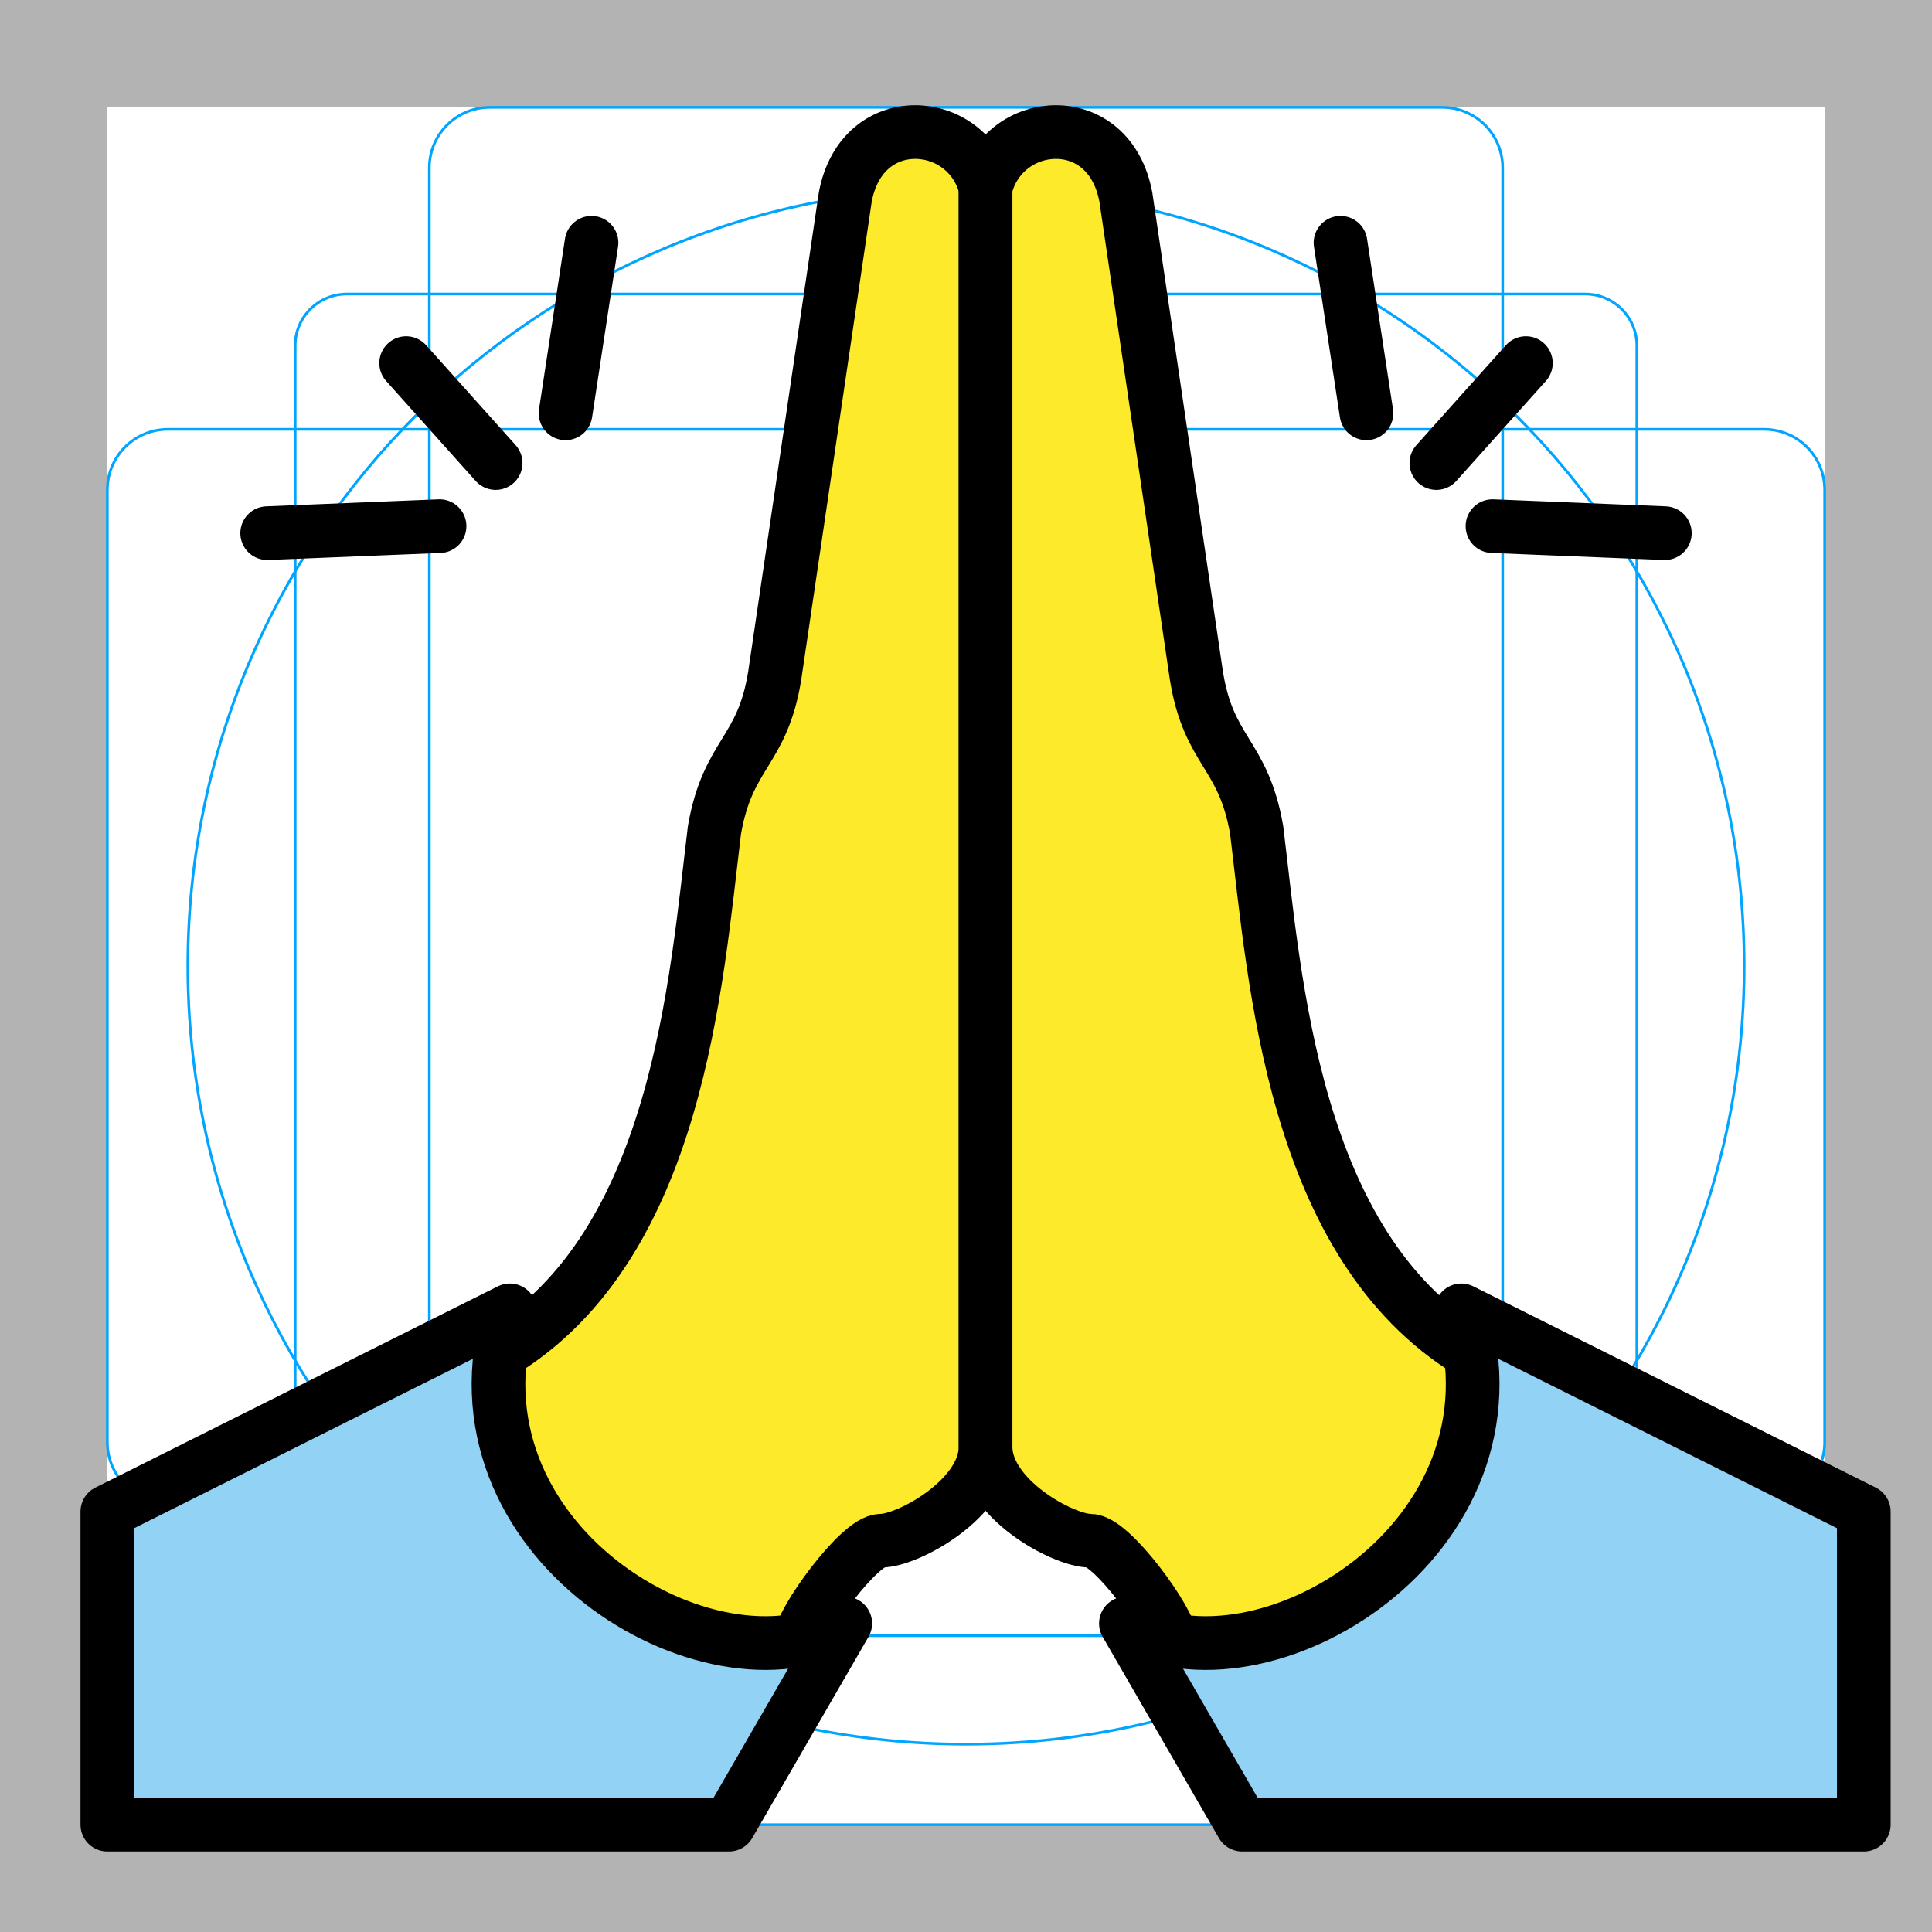
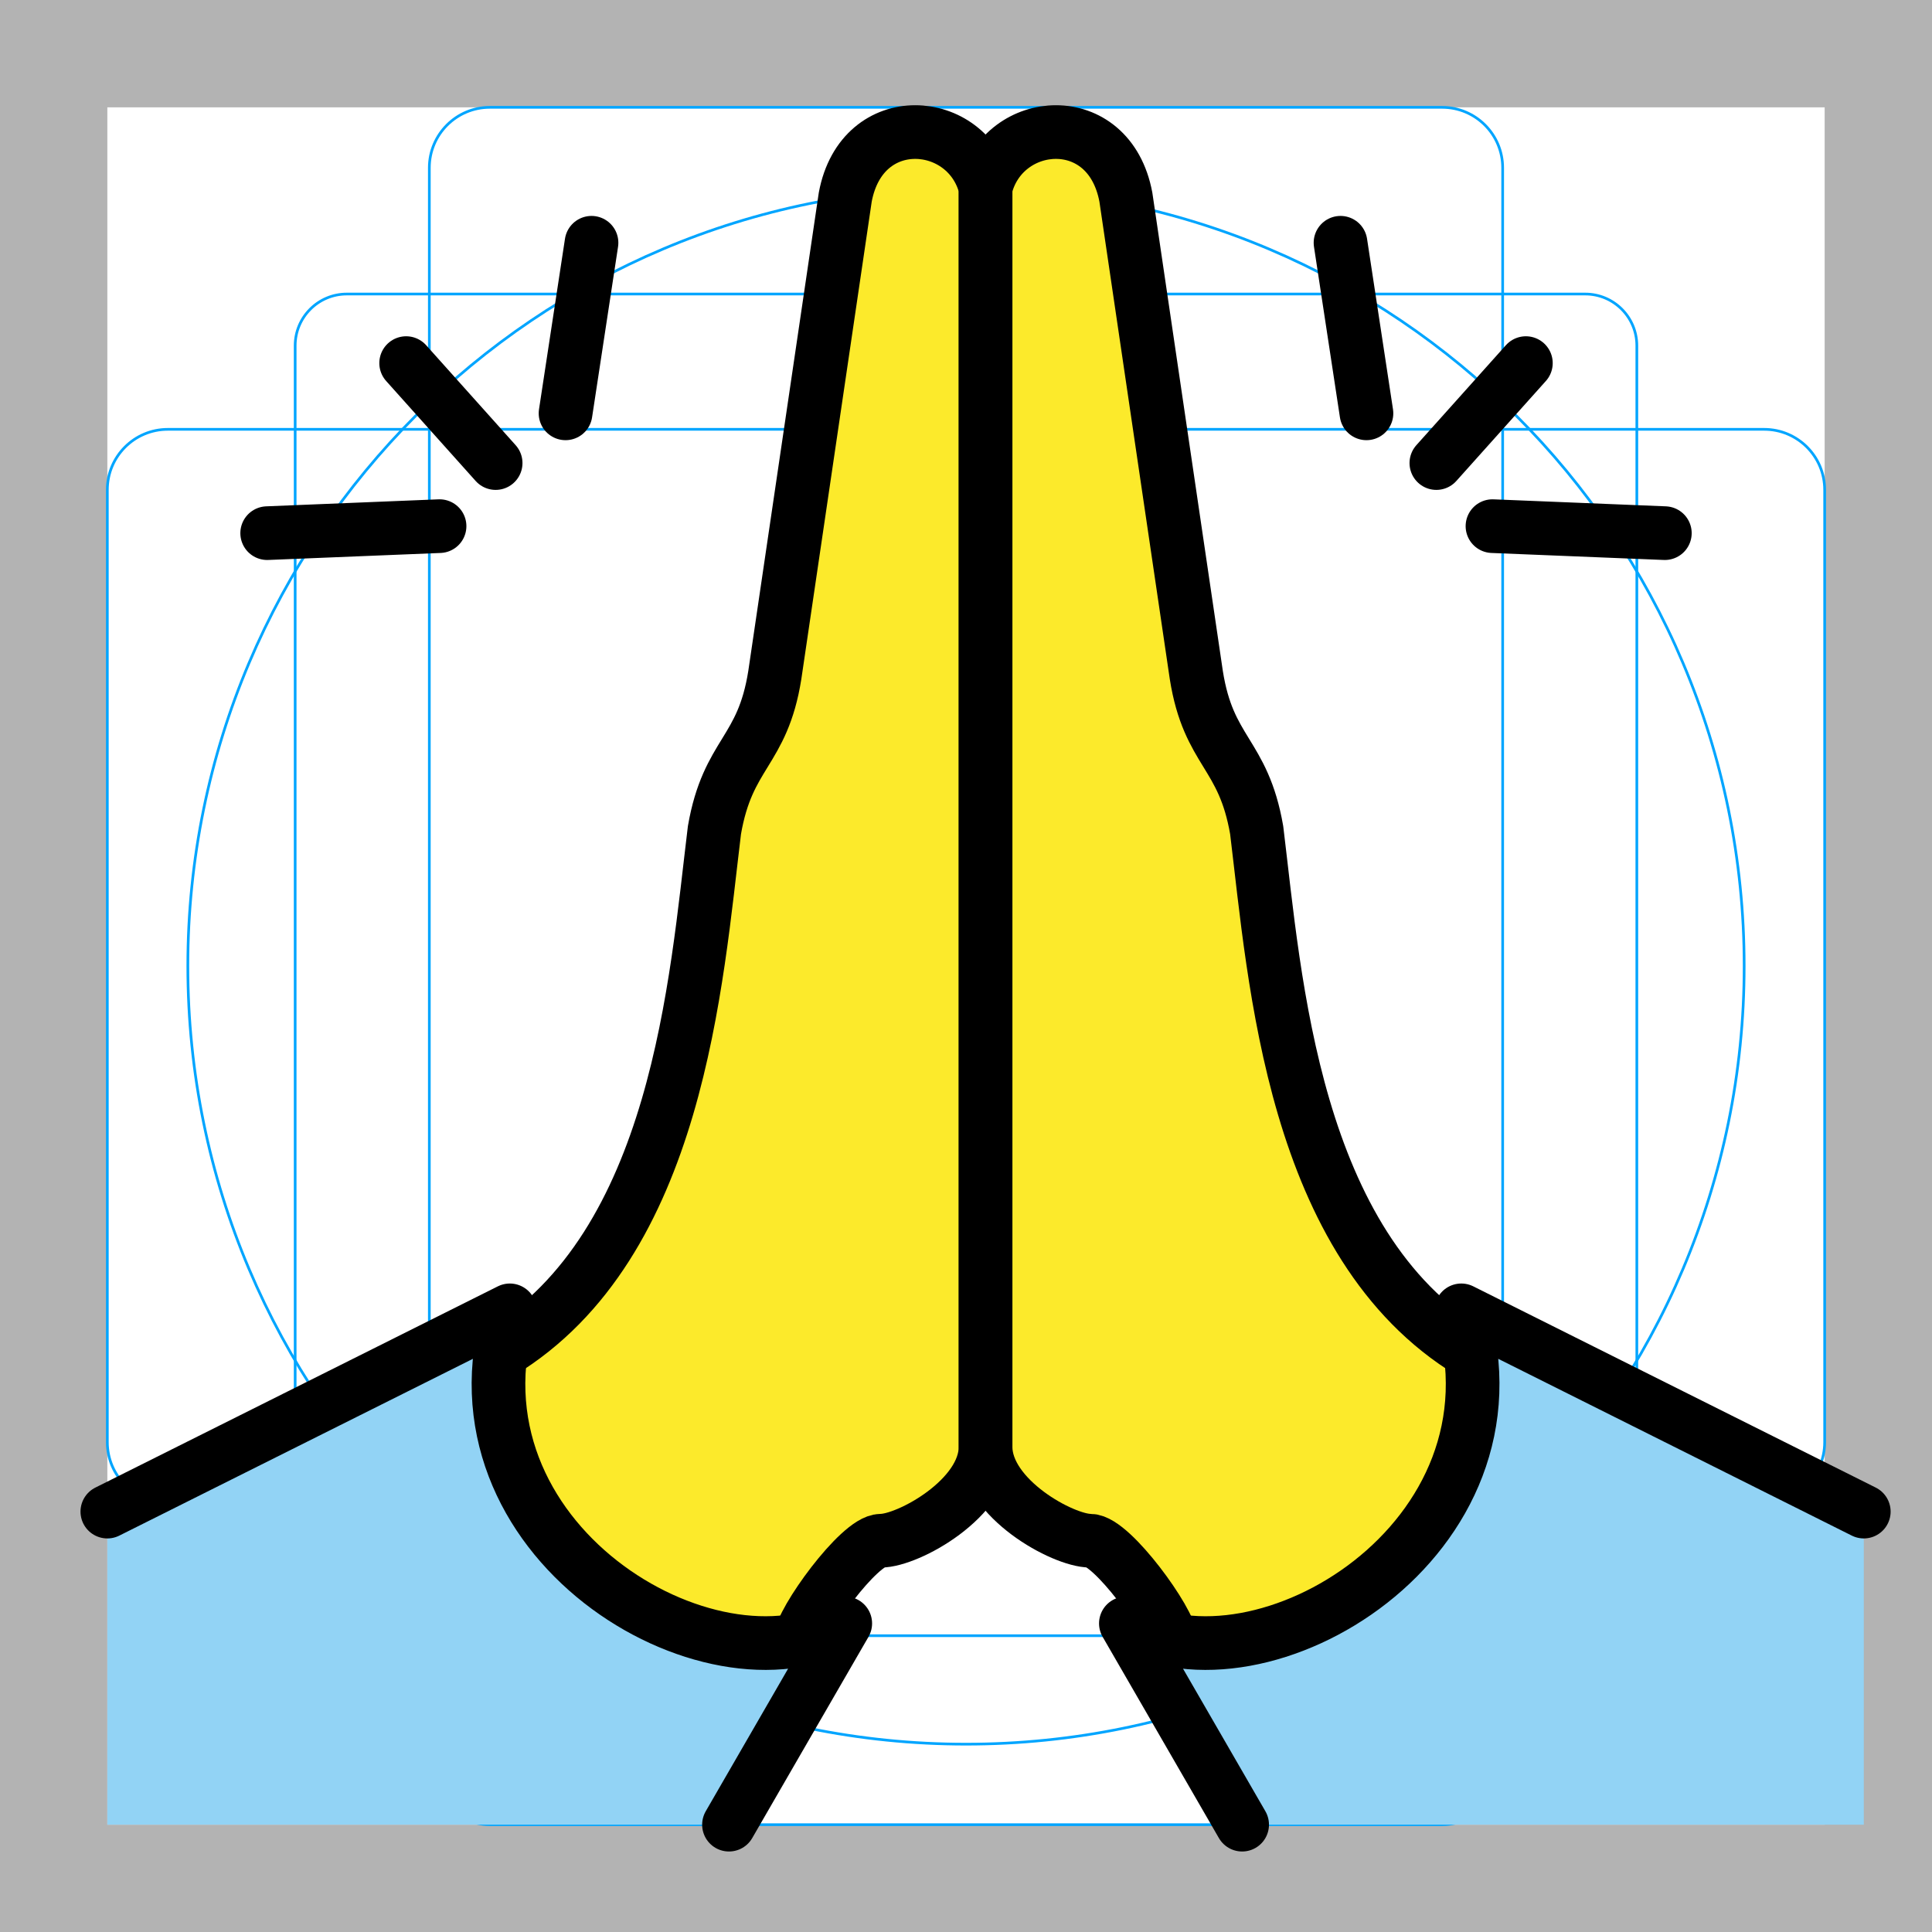
- <svg xmlns="http://www.w3.org/2000/svg" id="emoji" viewBox="0 0 72 72">
+ <svg xmlns="http://www.w3.org/2000/svg" id="emoji" viewBox="0 0 72 72" version="1.1">
+   <defs id="defs15" />
  <g id="grid">
-     <path fill="#b3b3b3" d="M68,4V68H4V4H68m4-4H0V72H72V0Z" />
-     <path fill="none" stroke="#00a5ff" stroke-miterlimit="10" stroke-width="0.1" d="M12.923,10.958H59.077A1.923,1.923,0,0,1,61,12.881V59.035a1.923,1.923,0,0,1-1.923,1.923H12.923A1.923,1.923,0,0,1,11,59.035V12.881A1.923,1.923,0,0,1,12.923,10.958Z" />
-     <rect x="16" y="4" rx="2.254" width="40" height="64" fill="none" stroke="#00a5ff" stroke-miterlimit="10" stroke-width="0.1" />
-     <rect x="16" y="4" rx="2.254" width="40" height="64" transform="translate(72) rotate(90)" fill="none" stroke="#00a5ff" stroke-miterlimit="10" stroke-width="0.1" />
-     <circle cx="36" cy="36" r="29" fill="none" stroke="#00a5ff" stroke-miterlimit="10" stroke-width="0.1" />
+     <path fill="#b3b3b3" d="M68,4V68H4V4H68m4-4H0V72H72V0Z" id="path1" />
+     <path fill="none" stroke="#00a5ff" stroke-miterlimit="10" stroke-width="0.1" d="M12.923,10.958H59.077A1.923,1.923,0,0,1,61,12.881V59.035a1.923,1.923,0,0,1-1.923,1.923H12.923A1.923,1.923,0,0,1,11,59.035V12.881A1.923,1.923,0,0,1,12.923,10.958Z" id="path2" />
+     <rect x="16" y="4" rx="2.254" width="40" height="64" fill="none" stroke="#00a5ff" stroke-miterlimit="10" stroke-width="0.1" id="rect2" />
+     <rect x="16" y="4" rx="2.254" width="40" height="64" transform="translate(72) rotate(90)" fill="none" stroke="#00a5ff" stroke-miterlimit="10" stroke-width="0.1" id="rect3" />
+     <circle cx="36" cy="36" r="29" fill="none" stroke="#00a5ff" stroke-miterlimit="10" stroke-width="0.1" id="circle3" />
  </g>
  <g id="color">
-     <path fill="#92d3f5" stroke="none" d="M27.167,68H4V56.333l15-7.5c-2.603,8.537,7.455,14.557,12.5,11.667L27.167,68z" />
-     <path fill="#92d3f5" stroke="none" d="M46.292,68h23.167V56.333l-15-7.5c2.603,8.537-7.455,14.557-12.5,11.667L46.292,68z" />
+     <path fill="#92d3f5" stroke="none" d="M27.167,68H4V56.333l15-7.5c-2.603,8.537,7.455,14.557,12.5,11.667L27.167,68z" id="path3" />
+     <path fill="#92d3f5" stroke="none" d="M46.292,68h23.167V56.333l-15-7.5c2.603,8.537-7.455,14.557-12.5,11.667L46.292,68z" id="path4" />
  </g>
  <g id="hair" />
  <g id="skin">
-     <path fill="#fcea2b" stroke="none" d="M29.83,61.109c-6.176,0-11.173-4.789-11.173-10.707c6.625-4.021,7.281-13.84,7.968-19.465 c0.5-2.891,1.792-2.891,2.25-5.781L31.5,7.347C32.125,4,36.079,4.342,36.729,7v46.917c0,1.935-2.896,3.5-3.896,3.5 C32.021,57.417,29.83,60.446,29.83,61.109z" />
-     <path fill="#fcea2b" stroke="none" d="M43.628,61.109c6.176,0,11.173-4.789,11.173-10.707c-6.625-4.021-7.281-13.84-7.968-19.465 c-0.5-2.891-1.792-2.891-2.25-5.781l-2.625-17.809C41.333,4,37.379,4.342,36.729,7v46.917 c0,1.935,2.896,3.5,3.896,3.5C41.438,57.417,43.628,60.446,43.628,61.109z" />
+     <path fill="#fcea2b" stroke="none" d="M29.83,61.109c-6.176,0-11.173-4.789-11.173-10.707c6.625-4.021,7.281-13.84,7.968-19.465 c0.5-2.891,1.792-2.891,2.25-5.781L31.5,7.347C32.125,4,36.079,4.342,36.729,7v46.917c0,1.935-2.896,3.5-3.896,3.5 C32.021,57.417,29.83,60.446,29.83,61.109z" id="path5" />
+     <path fill="#fcea2b" stroke="none" d="M43.628,61.109c6.176,0,11.173-4.789,11.173-10.707c-6.625-4.021-7.281-13.84-7.968-19.465 c-0.5-2.891-1.792-2.891-2.25-5.781l-2.625-17.809C41.333,4,37.379,4.342,36.729,7v46.917 c0,1.935,2.896,3.5,3.896,3.5C41.438,57.417,43.628,60.446,43.628,61.109z" id="path6" />
  </g>
  <g id="skin-shadow" />
  <g id="line">
-     <path fill="none" stroke="#000000" stroke-linecap="round" stroke-linejoin="round" stroke-miterlimit="10" stroke-width="2" d="M27.167,68H4V56.333l15-7.5c-2.603,8.537,7.455,14.557,12.5,11.667L27.167,68z" />
-     <path fill="none" stroke="#000000" stroke-linecap="round" stroke-linejoin="round" stroke-miterlimit="10" stroke-width="2" d="M29.83,61.109c0-0.663,2.191-3.692,3.003-3.692c1,0,3.896-1.565,3.896-3.5V7C36.079,4.342,32.125,4,31.5,7.347 l-2.625,17.809c-0.458,2.891-1.75,2.891-2.25,5.781c-0.688,5.625-1.343,15.444-7.968,19.465" />
-     <path fill="none" stroke="#000000" stroke-linecap="round" stroke-linejoin="round" stroke-miterlimit="10" stroke-width="2" d="M46.292,68h23.167V56.333l-15-7.5c2.603,8.537-7.455,14.557-12.5,11.667L46.292,68z" />
-     <path fill="none" stroke="#000000" stroke-linecap="round" stroke-linejoin="round" stroke-miterlimit="10" stroke-width="2" d="M43.628,61.109c0-0.663-2.191-3.692-3.003-3.692c-1,0-3.896-1.565-3.896-3.5V7c0.65-2.658,4.604-3,5.229,0.347 l2.625,17.809c0.458,2.891,1.75,2.891,2.25,5.781c0.688,5.625,1.343,15.444,7.968,19.465" />
-     <line x1="16.381" x2="9.957" y1="19.608" y2="19.869" fill="none" stroke="#000000" stroke-linecap="round" stroke-linejoin="round" stroke-miterlimit="10" stroke-width="2" />
-     <line x1="21.076" x2="22.044" y1="15.404" y2="9.047" fill="none" stroke="#000000" stroke-linecap="round" stroke-linejoin="round" stroke-miterlimit="10" stroke-width="2" />
-     <line x1="18.471" x2="15.136" y1="17.257" y2="13.532" fill="none" stroke="#000000" stroke-linecap="round" stroke-linejoin="round" stroke-miterlimit="10" stroke-width="2" />
-     <line x1="55.62" x2="62.044" y1="19.608" y2="19.869" fill="none" stroke="#000000" stroke-linecap="round" stroke-linejoin="round" stroke-miterlimit="10" stroke-width="2" />
-     <line x1="50.924" x2="49.957" y1="15.404" y2="9.047" fill="none" stroke="#000000" stroke-linecap="round" stroke-linejoin="round" stroke-miterlimit="10" stroke-width="2" />
-     <line x1="53.529" x2="56.865" y1="17.257" y2="13.532" fill="none" stroke="#000000" stroke-linecap="round" stroke-linejoin="round" stroke-miterlimit="10" stroke-width="2" />
+     <path fill="none" stroke="#000000" stroke-linecap="round" stroke-linejoin="round" stroke-miterlimit="10" stroke-width="2" d="m 4,56.333 15,-7.5 C 16.397,57.37 26.455,63.39 31.5,60.5 L 27.167,68" id="path7" />
+     <path fill="none" stroke="#000000" stroke-linecap="round" stroke-linejoin="round" stroke-miterlimit="10" stroke-width="2" d="M29.83,61.109c0-0.663,2.191-3.692,3.003-3.692c1,0,3.896-1.565,3.896-3.5V7C36.079,4.342,32.125,4,31.5,7.347 l-2.625,17.809c-0.458,2.891-1.75,2.891-2.25,5.781c-0.688,5.625-1.343,15.444-7.968,19.465" id="path8" />
+     <path fill="none" stroke="#000000" stroke-linecap="round" stroke-linejoin="round" stroke-miterlimit="10" stroke-width="2" d="m 69.458,56.333 -15,-7.5 c 2.603,8.537 -7.455,14.557 -12.5,11.667 l 4.333,7.5" id="path9" />
+     <path fill="none" stroke="#000000" stroke-linecap="round" stroke-linejoin="round" stroke-miterlimit="10" stroke-width="2" d="M43.628,61.109c0-0.663-2.191-3.692-3.003-3.692c-1,0-3.896-1.565-3.896-3.5V7c0.65-2.658,4.604-3,5.229,0.347 l2.625,17.809c0.458,2.891,1.75,2.891,2.25,5.781c0.688,5.625,1.343,15.444,7.968,19.465" id="path10" />
+     <line x1="16.381" x2="9.957" y1="19.608" y2="19.869" fill="none" stroke="#000000" stroke-linecap="round" stroke-linejoin="round" stroke-miterlimit="10" stroke-width="2" id="line10" />
+     <line x1="21.076" x2="22.044" y1="15.404" y2="9.047" fill="none" stroke="#000000" stroke-linecap="round" stroke-linejoin="round" stroke-miterlimit="10" stroke-width="2" id="line11" />
+     <line x1="18.471" x2="15.136" y1="17.257" y2="13.532" fill="none" stroke="#000000" stroke-linecap="round" stroke-linejoin="round" stroke-miterlimit="10" stroke-width="2" id="line12" />
+     <line x1="55.62" x2="62.044" y1="19.608" y2="19.869" fill="none" stroke="#000000" stroke-linecap="round" stroke-linejoin="round" stroke-miterlimit="10" stroke-width="2" id="line13" />
+     <line x1="50.924" x2="49.957" y1="15.404" y2="9.047" fill="none" stroke="#000000" stroke-linecap="round" stroke-linejoin="round" stroke-miterlimit="10" stroke-width="2" id="line14" />
+     <line x1="53.529" x2="56.865" y1="17.257" y2="13.532" fill="none" stroke="#000000" stroke-linecap="round" stroke-linejoin="round" stroke-miterlimit="10" stroke-width="2" id="line15" />
  </g>
</svg>
